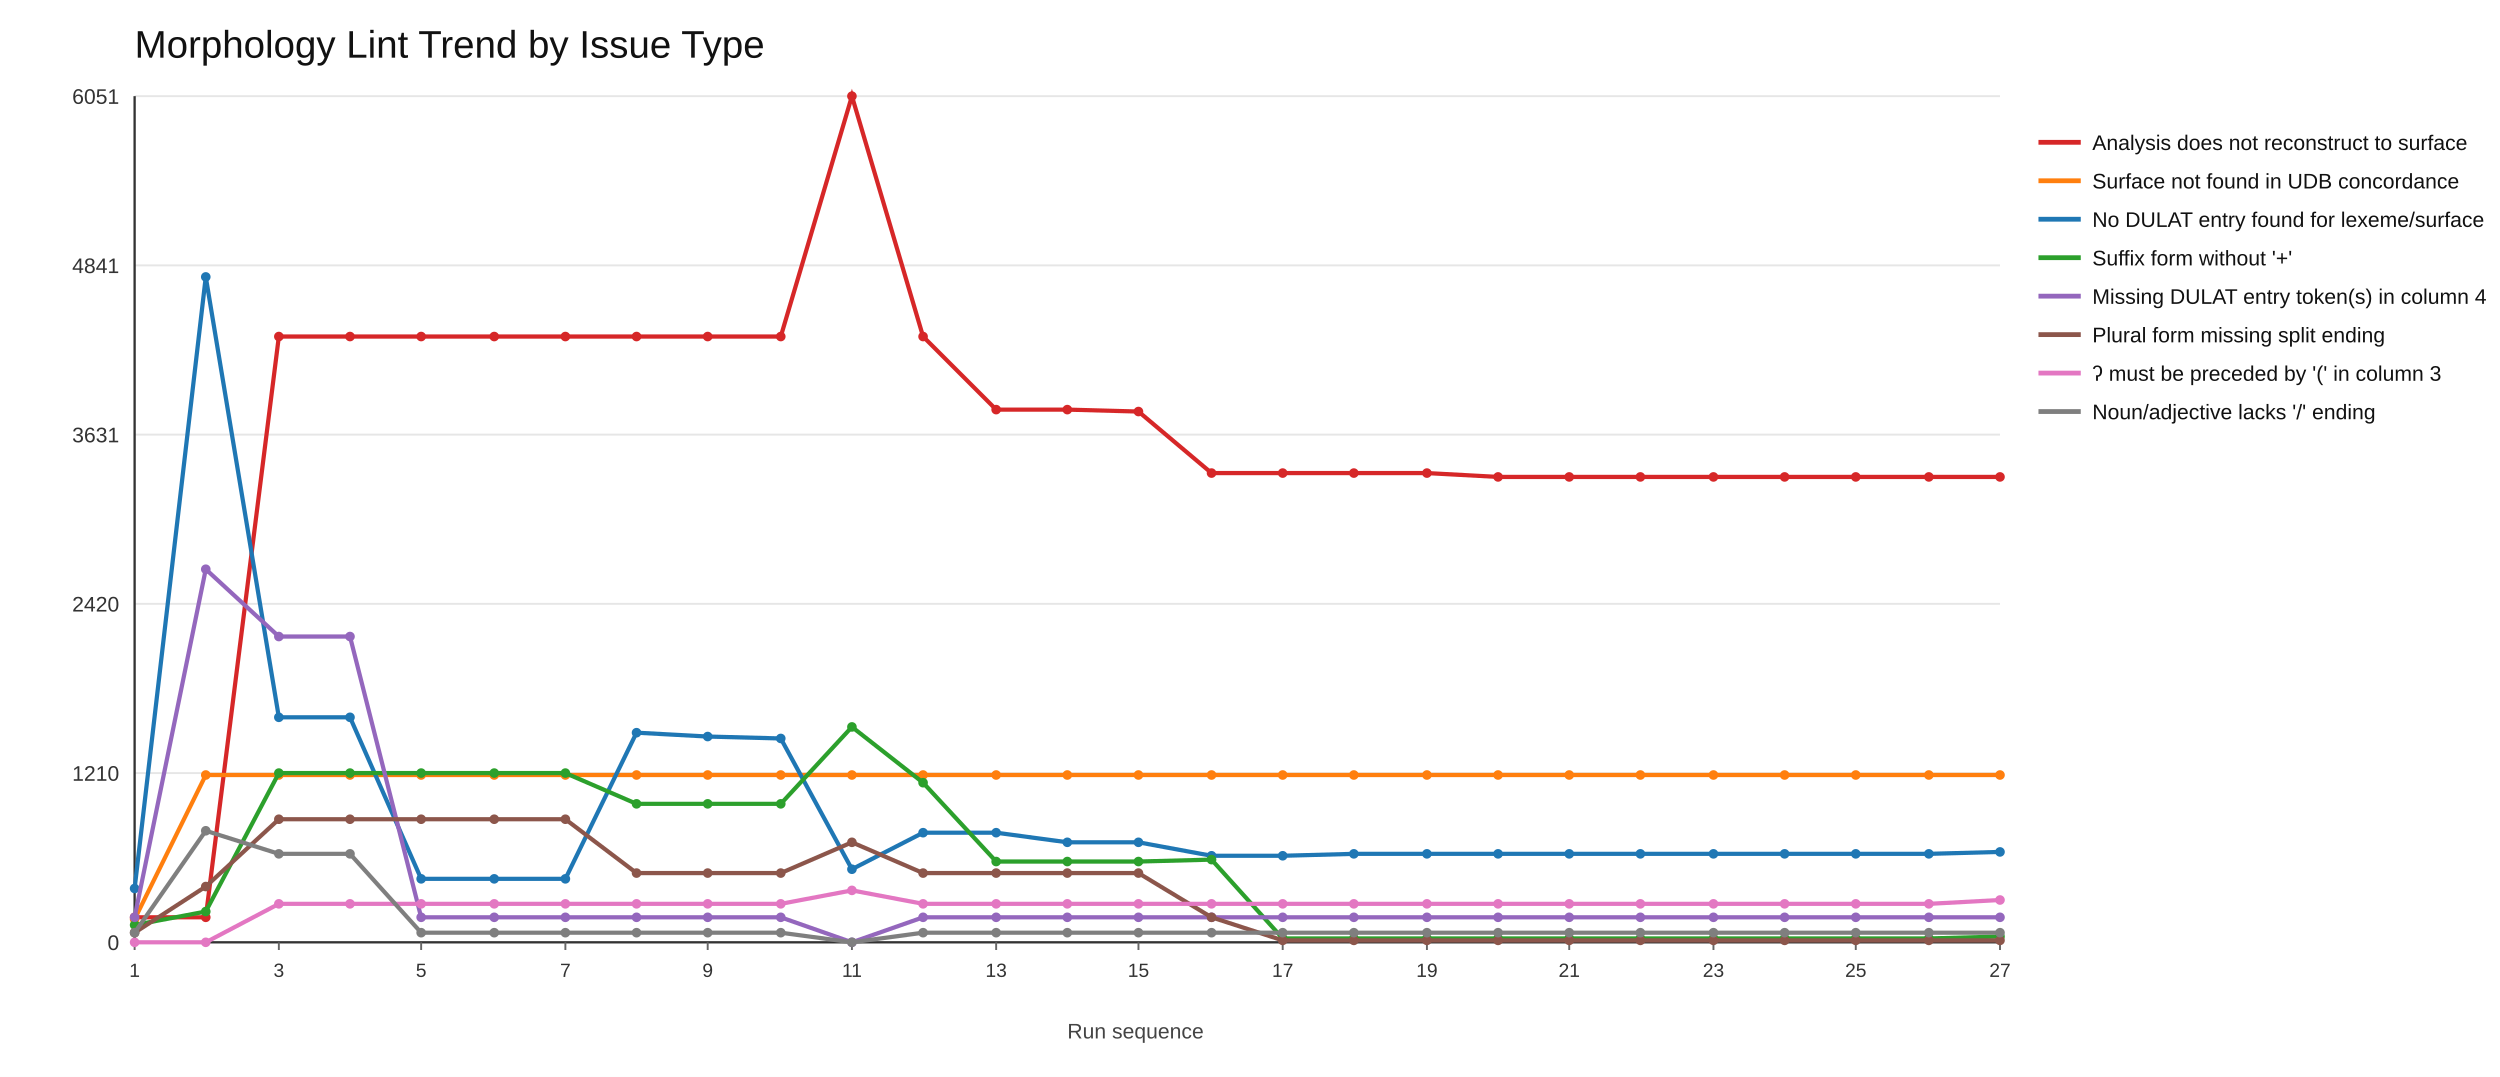
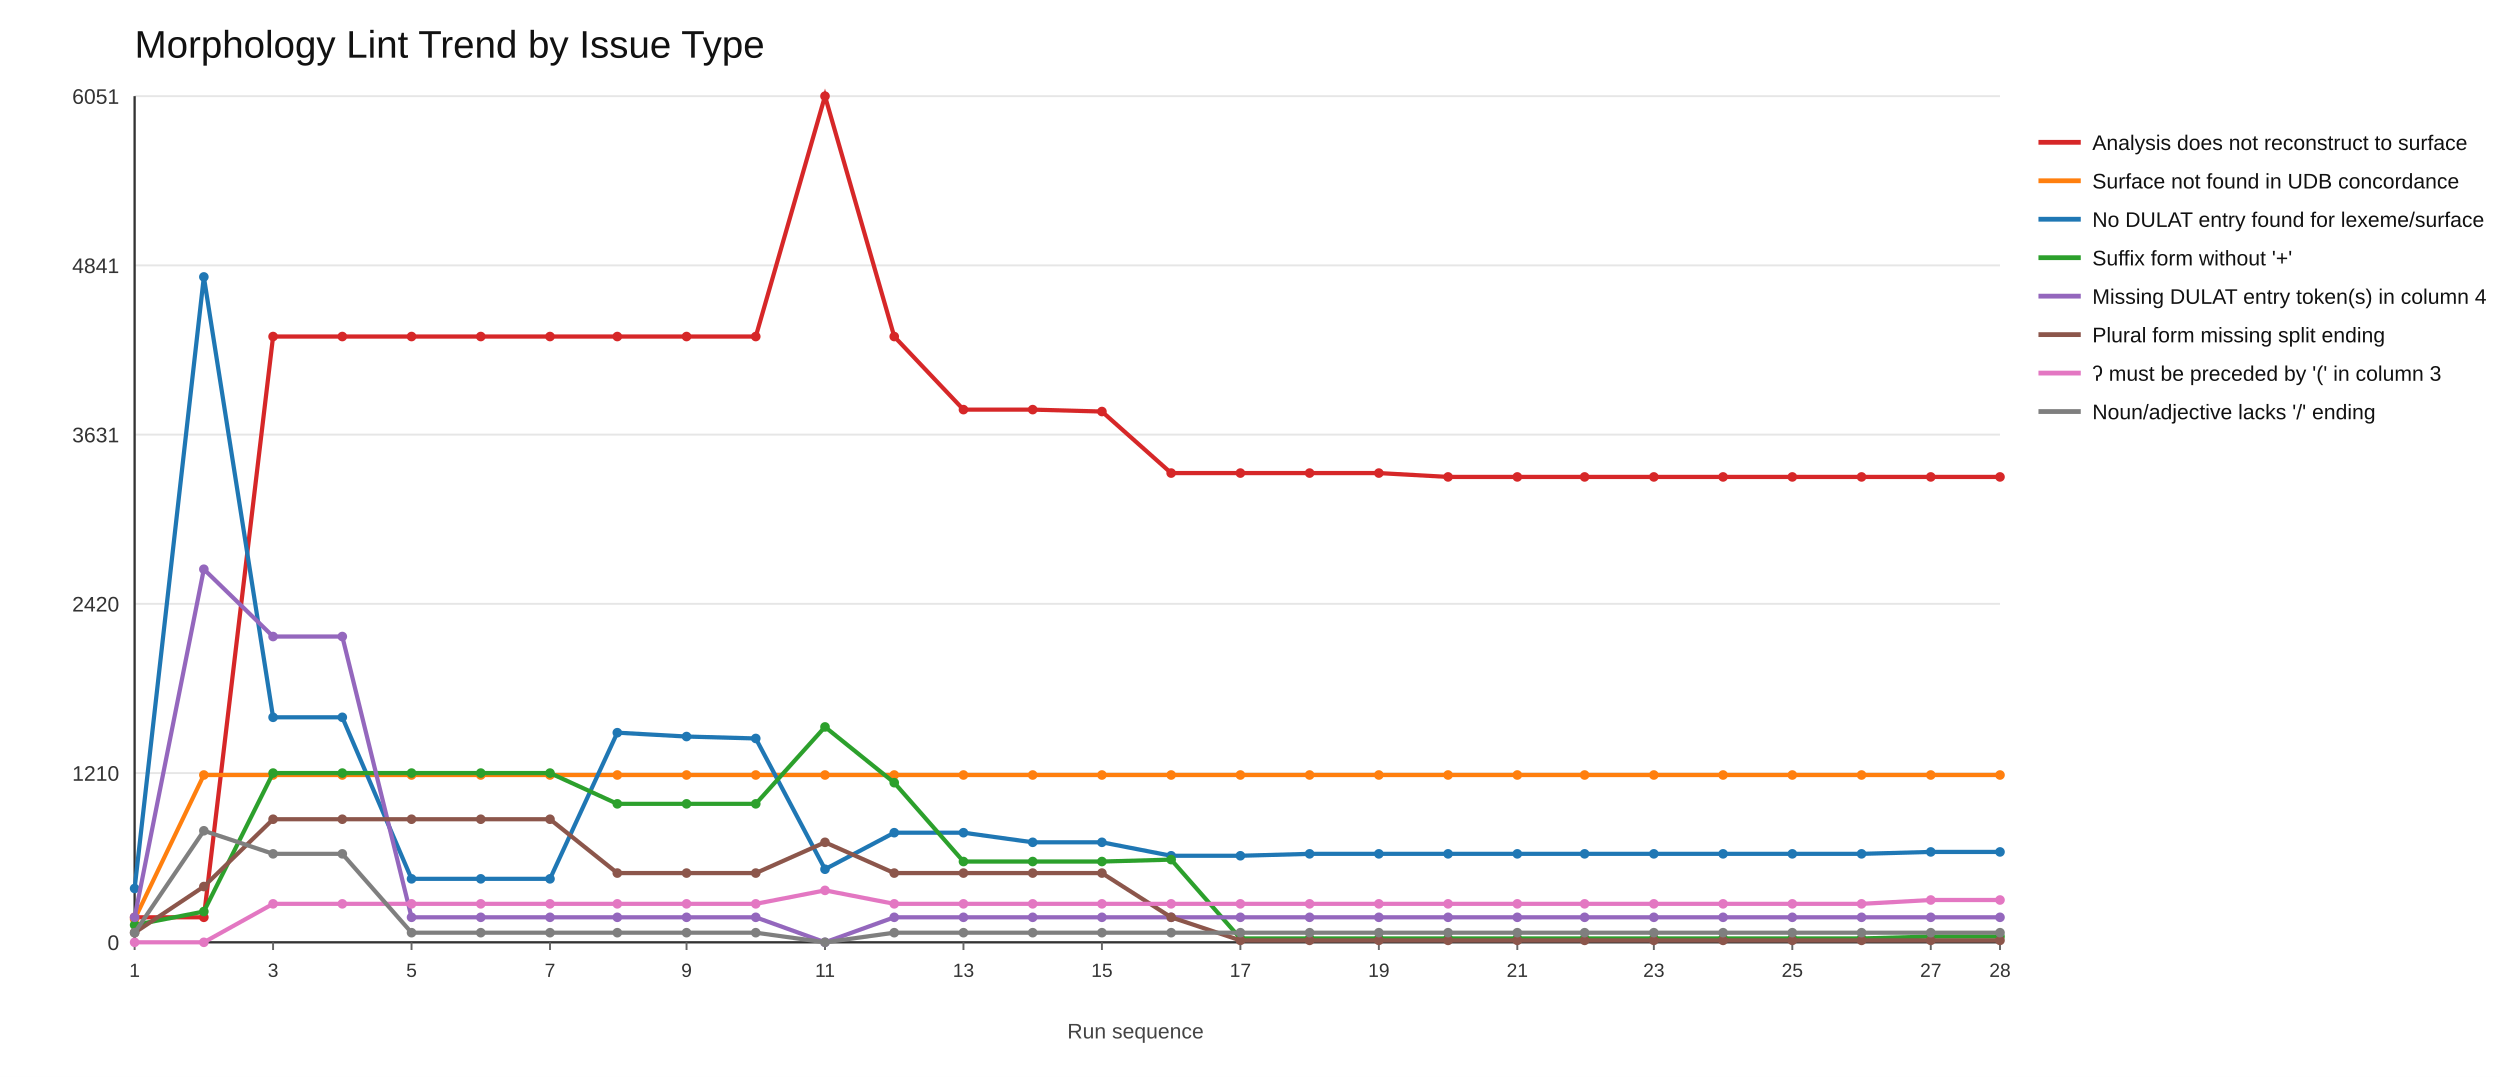
<svg xmlns="http://www.w3.org/2000/svg" width="1300" height="560">
  <rect x="0" y="0" width="1300" height="560" fill="#ffffff" />
  <text x="70" y="30" font-size="20" font-family="Arial" fill="#111">Morphology Lint Trend by Issue Type</text>
  <line x1="70" y1="490" x2="1040" y2="490" stroke="#e6e6e6" stroke-width="1" />
  <text x="62" y="494" font-size="11" font-family="Arial" fill="#333" text-anchor="end">0</text>
  <line x1="70" y1="402" x2="1040" y2="402" stroke="#e6e6e6" stroke-width="1" />
  <text x="62" y="406" font-size="11" font-family="Arial" fill="#333" text-anchor="end">1210</text>
  <line x1="70" y1="314" x2="1040" y2="314" stroke="#e6e6e6" stroke-width="1" />
  <text x="62" y="318" font-size="11" font-family="Arial" fill="#333" text-anchor="end">2420</text>
  <line x1="70" y1="226" x2="1040" y2="226" stroke="#e6e6e6" stroke-width="1" />
  <text x="62" y="230" font-size="11" font-family="Arial" fill="#333" text-anchor="end">3631</text>
  <line x1="70" y1="138" x2="1040" y2="138" stroke="#e6e6e6" stroke-width="1" />
  <text x="62" y="142" font-size="11" font-family="Arial" fill="#333" text-anchor="end">4841</text>
  <line x1="70" y1="50" x2="1040" y2="50" stroke="#e6e6e6" stroke-width="1" />
  <text x="62" y="54" font-size="11" font-family="Arial" fill="#333" text-anchor="end">6051</text>
  <line x1="70" y1="490" x2="1040" y2="490" stroke="#333" stroke-width="1.2" />
  <line x1="70" y1="50" x2="70" y2="490" stroke="#333" stroke-width="1.2" />
  <line x1="70" y1="490" x2="70" y2="494" stroke="#666" stroke-width="1" />
  <text x="70" y="508" font-size="10" font-family="Arial" fill="#333" text-anchor="middle">1</text>
-   <line x1="145" y1="490" x2="145" y2="494" stroke="#666" stroke-width="1" />
-   <text x="145" y="508" font-size="10" font-family="Arial" fill="#333" text-anchor="middle">3</text>
-   <line x1="219" y1="490" x2="219" y2="494" stroke="#666" stroke-width="1" />
-   <text x="219" y="508" font-size="10" font-family="Arial" fill="#333" text-anchor="middle">5</text>
-   <line x1="294" y1="490" x2="294" y2="494" stroke="#666" stroke-width="1" />
-   <text x="294" y="508" font-size="10" font-family="Arial" fill="#333" text-anchor="middle">7</text>
-   <line x1="368" y1="490" x2="368" y2="494" stroke="#666" stroke-width="1" />
-   <text x="368" y="508" font-size="10" font-family="Arial" fill="#333" text-anchor="middle">9</text>
-   <line x1="443" y1="490" x2="443" y2="494" stroke="#666" stroke-width="1" />
-   <text x="443" y="508" font-size="10" font-family="Arial" fill="#333" text-anchor="middle">11</text>
-   <line x1="518" y1="490" x2="518" y2="494" stroke="#666" stroke-width="1" />
-   <text x="518" y="508" font-size="10" font-family="Arial" fill="#333" text-anchor="middle">13</text>
-   <line x1="592" y1="490" x2="592" y2="494" stroke="#666" stroke-width="1" />
-   <text x="592" y="508" font-size="10" font-family="Arial" fill="#333" text-anchor="middle">15</text>
-   <line x1="667" y1="490" x2="667" y2="494" stroke="#666" stroke-width="1" />
-   <text x="667" y="508" font-size="10" font-family="Arial" fill="#333" text-anchor="middle">17</text>
-   <line x1="742" y1="490" x2="742" y2="494" stroke="#666" stroke-width="1" />
-   <text x="742" y="508" font-size="10" font-family="Arial" fill="#333" text-anchor="middle">19</text>
-   <line x1="816" y1="490" x2="816" y2="494" stroke="#666" stroke-width="1" />
-   <text x="816" y="508" font-size="10" font-family="Arial" fill="#333" text-anchor="middle">21</text>
-   <line x1="891" y1="490" x2="891" y2="494" stroke="#666" stroke-width="1" />
-   <text x="891" y="508" font-size="10" font-family="Arial" fill="#333" text-anchor="middle">23</text>
-   <line x1="965" y1="490" x2="965" y2="494" stroke="#666" stroke-width="1" />
-   <text x="965" y="508" font-size="10" font-family="Arial" fill="#333" text-anchor="middle">25</text>
+   <line x1="142" y1="490" x2="142" y2="494" stroke="#666" stroke-width="1" />
+   <text x="142" y="508" font-size="10" font-family="Arial" fill="#333" text-anchor="middle">3</text>
+   <line x1="214" y1="490" x2="214" y2="494" stroke="#666" stroke-width="1" />
+   <text x="214" y="508" font-size="10" font-family="Arial" fill="#333" text-anchor="middle">5</text>
+   <line x1="286" y1="490" x2="286" y2="494" stroke="#666" stroke-width="1" />
+   <text x="286" y="508" font-size="10" font-family="Arial" fill="#333" text-anchor="middle">7</text>
+   <line x1="357" y1="490" x2="357" y2="494" stroke="#666" stroke-width="1" />
+   <text x="357" y="508" font-size="10" font-family="Arial" fill="#333" text-anchor="middle">9</text>
+   <line x1="429" y1="490" x2="429" y2="494" stroke="#666" stroke-width="1" />
+   <text x="429" y="508" font-size="10" font-family="Arial" fill="#333" text-anchor="middle">11</text>
+   <line x1="501" y1="490" x2="501" y2="494" stroke="#666" stroke-width="1" />
+   <text x="501" y="508" font-size="10" font-family="Arial" fill="#333" text-anchor="middle">13</text>
+   <line x1="573" y1="490" x2="573" y2="494" stroke="#666" stroke-width="1" />
+   <text x="573" y="508" font-size="10" font-family="Arial" fill="#333" text-anchor="middle">15</text>
+   <line x1="645" y1="490" x2="645" y2="494" stroke="#666" stroke-width="1" />
+   <text x="645" y="508" font-size="10" font-family="Arial" fill="#333" text-anchor="middle">17</text>
+   <line x1="717" y1="490" x2="717" y2="494" stroke="#666" stroke-width="1" />
+   <text x="717" y="508" font-size="10" font-family="Arial" fill="#333" text-anchor="middle">19</text>
+   <line x1="789" y1="490" x2="789" y2="494" stroke="#666" stroke-width="1" />
+   <text x="789" y="508" font-size="10" font-family="Arial" fill="#333" text-anchor="middle">21</text>
+   <line x1="860" y1="490" x2="860" y2="494" stroke="#666" stroke-width="1" />
+   <text x="860" y="508" font-size="10" font-family="Arial" fill="#333" text-anchor="middle">23</text>
+   <line x1="932" y1="490" x2="932" y2="494" stroke="#666" stroke-width="1" />
+   <text x="932" y="508" font-size="10" font-family="Arial" fill="#333" text-anchor="middle">25</text>
+   <line x1="1004" y1="490" x2="1004" y2="494" stroke="#666" stroke-width="1" />
+   <text x="1004" y="508" font-size="10" font-family="Arial" fill="#333" text-anchor="middle">27</text>
  <line x1="1040" y1="490" x2="1040" y2="494" stroke="#666" stroke-width="1" />
-   <text x="1040" y="508" font-size="10" font-family="Arial" fill="#333" text-anchor="middle">27</text>
-   <polyline fill="none" stroke="#d62728" stroke-width="2.2" points="70,477 107,477 145,175 182,175 219,175 257,175 294,175 331,175 368,175 406,175 443,50 480,175 518,213 555,213 592,214 630,246 667,246 704,246 742,246 779,248 816,248 853,248 891,248 928,248 965,248 1003,248 1040,248" />
+   <text x="1040" y="508" font-size="10" font-family="Arial" fill="#333" text-anchor="middle">28</text>
+   <polyline fill="none" stroke="#d62728" stroke-width="2.2" points="70,477 106,477 142,175 178,175 214,175 250,175 286,175 321,175 357,175 393,175 429,50 465,175 501,213 537,213 573,214 609,246 645,246 681,246 717,246 753,248 789,248 824,248 860,248 896,248 932,248 968,248 1004,248 1040,248" />
  <circle cx="70" cy="477" r="2.5" fill="#d62728" />
-   <circle cx="107" cy="477" r="2.5" fill="#d62728" />
-   <circle cx="145" cy="175" r="2.5" fill="#d62728" />
-   <circle cx="182" cy="175" r="2.5" fill="#d62728" />
-   <circle cx="219" cy="175" r="2.5" fill="#d62728" />
-   <circle cx="257" cy="175" r="2.5" fill="#d62728" />
-   <circle cx="294" cy="175" r="2.5" fill="#d62728" />
-   <circle cx="331" cy="175" r="2.5" fill="#d62728" />
-   <circle cx="368" cy="175" r="2.5" fill="#d62728" />
-   <circle cx="406" cy="175" r="2.5" fill="#d62728" />
-   <circle cx="443" cy="50" r="2.5" fill="#d62728" />
-   <circle cx="480" cy="175" r="2.5" fill="#d62728" />
-   <circle cx="518" cy="213" r="2.5" fill="#d62728" />
-   <circle cx="555" cy="213" r="2.5" fill="#d62728" />
-   <circle cx="592" cy="214" r="2.5" fill="#d62728" />
-   <circle cx="630" cy="246" r="2.5" fill="#d62728" />
-   <circle cx="667" cy="246" r="2.5" fill="#d62728" />
-   <circle cx="704" cy="246" r="2.5" fill="#d62728" />
-   <circle cx="742" cy="246" r="2.5" fill="#d62728" />
-   <circle cx="779" cy="248" r="2.5" fill="#d62728" />
-   <circle cx="816" cy="248" r="2.5" fill="#d62728" />
-   <circle cx="853" cy="248" r="2.5" fill="#d62728" />
-   <circle cx="891" cy="248" r="2.5" fill="#d62728" />
-   <circle cx="928" cy="248" r="2.5" fill="#d62728" />
-   <circle cx="965" cy="248" r="2.5" fill="#d62728" />
-   <circle cx="1003" cy="248" r="2.5" fill="#d62728" />
+   <circle cx="106" cy="477" r="2.5" fill="#d62728" />
+   <circle cx="142" cy="175" r="2.5" fill="#d62728" />
+   <circle cx="178" cy="175" r="2.5" fill="#d62728" />
+   <circle cx="214" cy="175" r="2.5" fill="#d62728" />
+   <circle cx="250" cy="175" r="2.5" fill="#d62728" />
+   <circle cx="286" cy="175" r="2.5" fill="#d62728" />
+   <circle cx="321" cy="175" r="2.5" fill="#d62728" />
+   <circle cx="357" cy="175" r="2.5" fill="#d62728" />
+   <circle cx="393" cy="175" r="2.5" fill="#d62728" />
+   <circle cx="429" cy="50" r="2.5" fill="#d62728" />
+   <circle cx="465" cy="175" r="2.5" fill="#d62728" />
+   <circle cx="501" cy="213" r="2.5" fill="#d62728" />
+   <circle cx="537" cy="213" r="2.5" fill="#d62728" />
+   <circle cx="573" cy="214" r="2.5" fill="#d62728" />
+   <circle cx="609" cy="246" r="2.5" fill="#d62728" />
+   <circle cx="645" cy="246" r="2.5" fill="#d62728" />
+   <circle cx="681" cy="246" r="2.5" fill="#d62728" />
+   <circle cx="717" cy="246" r="2.5" fill="#d62728" />
+   <circle cx="753" cy="248" r="2.5" fill="#d62728" />
+   <circle cx="789" cy="248" r="2.5" fill="#d62728" />
+   <circle cx="824" cy="248" r="2.5" fill="#d62728" />
+   <circle cx="860" cy="248" r="2.5" fill="#d62728" />
+   <circle cx="896" cy="248" r="2.5" fill="#d62728" />
+   <circle cx="932" cy="248" r="2.5" fill="#d62728" />
+   <circle cx="968" cy="248" r="2.5" fill="#d62728" />
+   <circle cx="1004" cy="248" r="2.5" fill="#d62728" />
  <circle cx="1040" cy="248" r="2.5" fill="#d62728" />
  <line x1="1060" y1="74" x2="1082" y2="74" stroke="#d62728" stroke-width="2.5" />
  <text x="1088" y="78" font-size="11" font-family="Arial" fill="#111">Analysis does not reconstruct to surface</text>
-   <polyline fill="none" stroke="#ff7f0e" stroke-width="2.2" points="70,478 107,403 145,403 182,403 219,403 257,403 294,403 331,403 368,403 406,403 443,403 480,403 518,403 555,403 592,403 630,403 667,403 704,403 742,403 779,403 816,403 853,403 891,403 928,403 965,403 1003,403 1040,403" />
+   <polyline fill="none" stroke="#ff7f0e" stroke-width="2.2" points="70,478 106,403 142,403 178,403 214,403 250,403 286,403 321,403 357,403 393,403 429,403 465,403 501,403 537,403 573,403 609,403 645,403 681,403 717,403 753,403 789,403 824,403 860,403 896,403 932,403 968,403 1004,403 1040,403" />
  <circle cx="70" cy="478" r="2.5" fill="#ff7f0e" />
-   <circle cx="107" cy="403" r="2.5" fill="#ff7f0e" />
-   <circle cx="145" cy="403" r="2.5" fill="#ff7f0e" />
-   <circle cx="182" cy="403" r="2.5" fill="#ff7f0e" />
-   <circle cx="219" cy="403" r="2.5" fill="#ff7f0e" />
-   <circle cx="257" cy="403" r="2.5" fill="#ff7f0e" />
-   <circle cx="294" cy="403" r="2.5" fill="#ff7f0e" />
-   <circle cx="331" cy="403" r="2.5" fill="#ff7f0e" />
-   <circle cx="368" cy="403" r="2.5" fill="#ff7f0e" />
-   <circle cx="406" cy="403" r="2.5" fill="#ff7f0e" />
-   <circle cx="443" cy="403" r="2.5" fill="#ff7f0e" />
-   <circle cx="480" cy="403" r="2.5" fill="#ff7f0e" />
-   <circle cx="518" cy="403" r="2.5" fill="#ff7f0e" />
-   <circle cx="555" cy="403" r="2.5" fill="#ff7f0e" />
-   <circle cx="592" cy="403" r="2.5" fill="#ff7f0e" />
-   <circle cx="630" cy="403" r="2.5" fill="#ff7f0e" />
-   <circle cx="667" cy="403" r="2.5" fill="#ff7f0e" />
-   <circle cx="704" cy="403" r="2.5" fill="#ff7f0e" />
-   <circle cx="742" cy="403" r="2.5" fill="#ff7f0e" />
-   <circle cx="779" cy="403" r="2.5" fill="#ff7f0e" />
-   <circle cx="816" cy="403" r="2.5" fill="#ff7f0e" />
-   <circle cx="853" cy="403" r="2.5" fill="#ff7f0e" />
-   <circle cx="891" cy="403" r="2.5" fill="#ff7f0e" />
-   <circle cx="928" cy="403" r="2.5" fill="#ff7f0e" />
-   <circle cx="965" cy="403" r="2.5" fill="#ff7f0e" />
-   <circle cx="1003" cy="403" r="2.5" fill="#ff7f0e" />
+   <circle cx="106" cy="403" r="2.5" fill="#ff7f0e" />
+   <circle cx="142" cy="403" r="2.5" fill="#ff7f0e" />
+   <circle cx="178" cy="403" r="2.5" fill="#ff7f0e" />
+   <circle cx="214" cy="403" r="2.5" fill="#ff7f0e" />
+   <circle cx="250" cy="403" r="2.5" fill="#ff7f0e" />
+   <circle cx="286" cy="403" r="2.5" fill="#ff7f0e" />
+   <circle cx="321" cy="403" r="2.5" fill="#ff7f0e" />
+   <circle cx="357" cy="403" r="2.5" fill="#ff7f0e" />
+   <circle cx="393" cy="403" r="2.5" fill="#ff7f0e" />
+   <circle cx="429" cy="403" r="2.5" fill="#ff7f0e" />
+   <circle cx="465" cy="403" r="2.5" fill="#ff7f0e" />
+   <circle cx="501" cy="403" r="2.5" fill="#ff7f0e" />
+   <circle cx="537" cy="403" r="2.5" fill="#ff7f0e" />
+   <circle cx="573" cy="403" r="2.5" fill="#ff7f0e" />
+   <circle cx="609" cy="403" r="2.5" fill="#ff7f0e" />
+   <circle cx="645" cy="403" r="2.5" fill="#ff7f0e" />
+   <circle cx="681" cy="403" r="2.5" fill="#ff7f0e" />
+   <circle cx="717" cy="403" r="2.5" fill="#ff7f0e" />
+   <circle cx="753" cy="403" r="2.5" fill="#ff7f0e" />
+   <circle cx="789" cy="403" r="2.5" fill="#ff7f0e" />
+   <circle cx="824" cy="403" r="2.5" fill="#ff7f0e" />
+   <circle cx="860" cy="403" r="2.5" fill="#ff7f0e" />
+   <circle cx="896" cy="403" r="2.5" fill="#ff7f0e" />
+   <circle cx="932" cy="403" r="2.5" fill="#ff7f0e" />
+   <circle cx="968" cy="403" r="2.5" fill="#ff7f0e" />
+   <circle cx="1004" cy="403" r="2.5" fill="#ff7f0e" />
  <circle cx="1040" cy="403" r="2.5" fill="#ff7f0e" />
  <line x1="1060" y1="94" x2="1082" y2="94" stroke="#ff7f0e" stroke-width="2.5" />
  <text x="1088" y="98" font-size="11" font-family="Arial" fill="#111">Surface not found in UDB concordance</text>
-   <polyline fill="none" stroke="#1f77b4" stroke-width="2.2" points="70,462 107,144 145,373 182,373 219,457 257,457 294,457 331,381 368,383 406,384 443,452 480,433 518,433 555,438 592,438 630,445 667,445 704,444 742,444 779,444 816,444 853,444 891,444 928,444 965,444 1003,444 1040,443" />
+   <polyline fill="none" stroke="#1f77b4" stroke-width="2.2" points="70,462 106,144 142,373 178,373 214,457 250,457 286,457 321,381 357,383 393,384 429,452 465,433 501,433 537,438 573,438 609,445 645,445 681,444 717,444 753,444 789,444 824,444 860,444 896,444 932,444 968,444 1004,443 1040,443" />
  <circle cx="70" cy="462" r="2.5" fill="#1f77b4" />
-   <circle cx="107" cy="144" r="2.5" fill="#1f77b4" />
-   <circle cx="145" cy="373" r="2.5" fill="#1f77b4" />
-   <circle cx="182" cy="373" r="2.5" fill="#1f77b4" />
-   <circle cx="219" cy="457" r="2.5" fill="#1f77b4" />
-   <circle cx="257" cy="457" r="2.5" fill="#1f77b4" />
-   <circle cx="294" cy="457" r="2.5" fill="#1f77b4" />
-   <circle cx="331" cy="381" r="2.5" fill="#1f77b4" />
-   <circle cx="368" cy="383" r="2.5" fill="#1f77b4" />
-   <circle cx="406" cy="384" r="2.5" fill="#1f77b4" />
-   <circle cx="443" cy="452" r="2.5" fill="#1f77b4" />
-   <circle cx="480" cy="433" r="2.5" fill="#1f77b4" />
-   <circle cx="518" cy="433" r="2.5" fill="#1f77b4" />
-   <circle cx="555" cy="438" r="2.5" fill="#1f77b4" />
-   <circle cx="592" cy="438" r="2.5" fill="#1f77b4" />
-   <circle cx="630" cy="445" r="2.5" fill="#1f77b4" />
-   <circle cx="667" cy="445" r="2.5" fill="#1f77b4" />
-   <circle cx="704" cy="444" r="2.5" fill="#1f77b4" />
-   <circle cx="742" cy="444" r="2.5" fill="#1f77b4" />
-   <circle cx="779" cy="444" r="2.5" fill="#1f77b4" />
-   <circle cx="816" cy="444" r="2.5" fill="#1f77b4" />
-   <circle cx="853" cy="444" r="2.5" fill="#1f77b4" />
-   <circle cx="891" cy="444" r="2.5" fill="#1f77b4" />
-   <circle cx="928" cy="444" r="2.5" fill="#1f77b4" />
-   <circle cx="965" cy="444" r="2.5" fill="#1f77b4" />
-   <circle cx="1003" cy="444" r="2.5" fill="#1f77b4" />
+   <circle cx="106" cy="144" r="2.5" fill="#1f77b4" />
+   <circle cx="142" cy="373" r="2.5" fill="#1f77b4" />
+   <circle cx="178" cy="373" r="2.5" fill="#1f77b4" />
+   <circle cx="214" cy="457" r="2.5" fill="#1f77b4" />
+   <circle cx="250" cy="457" r="2.5" fill="#1f77b4" />
+   <circle cx="286" cy="457" r="2.5" fill="#1f77b4" />
+   <circle cx="321" cy="381" r="2.5" fill="#1f77b4" />
+   <circle cx="357" cy="383" r="2.5" fill="#1f77b4" />
+   <circle cx="393" cy="384" r="2.5" fill="#1f77b4" />
+   <circle cx="429" cy="452" r="2.5" fill="#1f77b4" />
+   <circle cx="465" cy="433" r="2.5" fill="#1f77b4" />
+   <circle cx="501" cy="433" r="2.5" fill="#1f77b4" />
+   <circle cx="537" cy="438" r="2.5" fill="#1f77b4" />
+   <circle cx="573" cy="438" r="2.5" fill="#1f77b4" />
+   <circle cx="609" cy="445" r="2.5" fill="#1f77b4" />
+   <circle cx="645" cy="445" r="2.5" fill="#1f77b4" />
+   <circle cx="681" cy="444" r="2.5" fill="#1f77b4" />
+   <circle cx="717" cy="444" r="2.5" fill="#1f77b4" />
+   <circle cx="753" cy="444" r="2.5" fill="#1f77b4" />
+   <circle cx="789" cy="444" r="2.5" fill="#1f77b4" />
+   <circle cx="824" cy="444" r="2.5" fill="#1f77b4" />
+   <circle cx="860" cy="444" r="2.5" fill="#1f77b4" />
+   <circle cx="896" cy="444" r="2.5" fill="#1f77b4" />
+   <circle cx="932" cy="444" r="2.5" fill="#1f77b4" />
+   <circle cx="968" cy="444" r="2.5" fill="#1f77b4" />
+   <circle cx="1004" cy="443" r="2.5" fill="#1f77b4" />
  <circle cx="1040" cy="443" r="2.5" fill="#1f77b4" />
  <line x1="1060" y1="114" x2="1082" y2="114" stroke="#1f77b4" stroke-width="2.5" />
  <text x="1088" y="118" font-size="11" font-family="Arial" fill="#111">No DULAT entry found for lexeme/surface</text>
-   <polyline fill="none" stroke="#2ca02c" stroke-width="2.2" points="70,481 107,474 145,402 182,402 219,402 257,402 294,402 331,418 368,418 406,418 443,378 480,407 518,448 555,448 592,448 630,447 667,488 704,488 742,488 779,488 816,488 853,488 891,488 928,488 965,488 1003,488 1040,487" />
+   <polyline fill="none" stroke="#2ca02c" stroke-width="2.2" points="70,481 106,474 142,402 178,402 214,402 250,402 286,402 321,418 357,418 393,418 429,378 465,407 501,448 537,448 573,448 609,447 645,488 681,488 717,488 753,488 789,488 824,488 860,488 896,488 932,488 968,488 1004,487 1040,487" />
  <circle cx="70" cy="481" r="2.5" fill="#2ca02c" />
-   <circle cx="107" cy="474" r="2.5" fill="#2ca02c" />
-   <circle cx="145" cy="402" r="2.5" fill="#2ca02c" />
-   <circle cx="182" cy="402" r="2.5" fill="#2ca02c" />
-   <circle cx="219" cy="402" r="2.5" fill="#2ca02c" />
-   <circle cx="257" cy="402" r="2.5" fill="#2ca02c" />
-   <circle cx="294" cy="402" r="2.5" fill="#2ca02c" />
-   <circle cx="331" cy="418" r="2.5" fill="#2ca02c" />
-   <circle cx="368" cy="418" r="2.5" fill="#2ca02c" />
-   <circle cx="406" cy="418" r="2.5" fill="#2ca02c" />
-   <circle cx="443" cy="378" r="2.5" fill="#2ca02c" />
-   <circle cx="480" cy="407" r="2.5" fill="#2ca02c" />
-   <circle cx="518" cy="448" r="2.5" fill="#2ca02c" />
-   <circle cx="555" cy="448" r="2.5" fill="#2ca02c" />
-   <circle cx="592" cy="448" r="2.5" fill="#2ca02c" />
-   <circle cx="630" cy="447" r="2.5" fill="#2ca02c" />
-   <circle cx="667" cy="488" r="2.5" fill="#2ca02c" />
-   <circle cx="704" cy="488" r="2.5" fill="#2ca02c" />
-   <circle cx="742" cy="488" r="2.5" fill="#2ca02c" />
-   <circle cx="779" cy="488" r="2.5" fill="#2ca02c" />
-   <circle cx="816" cy="488" r="2.5" fill="#2ca02c" />
-   <circle cx="853" cy="488" r="2.5" fill="#2ca02c" />
-   <circle cx="891" cy="488" r="2.5" fill="#2ca02c" />
-   <circle cx="928" cy="488" r="2.5" fill="#2ca02c" />
-   <circle cx="965" cy="488" r="2.5" fill="#2ca02c" />
-   <circle cx="1003" cy="488" r="2.5" fill="#2ca02c" />
+   <circle cx="106" cy="474" r="2.5" fill="#2ca02c" />
+   <circle cx="142" cy="402" r="2.5" fill="#2ca02c" />
+   <circle cx="178" cy="402" r="2.5" fill="#2ca02c" />
+   <circle cx="214" cy="402" r="2.5" fill="#2ca02c" />
+   <circle cx="250" cy="402" r="2.5" fill="#2ca02c" />
+   <circle cx="286" cy="402" r="2.5" fill="#2ca02c" />
+   <circle cx="321" cy="418" r="2.5" fill="#2ca02c" />
+   <circle cx="357" cy="418" r="2.5" fill="#2ca02c" />
+   <circle cx="393" cy="418" r="2.5" fill="#2ca02c" />
+   <circle cx="429" cy="378" r="2.5" fill="#2ca02c" />
+   <circle cx="465" cy="407" r="2.5" fill="#2ca02c" />
+   <circle cx="501" cy="448" r="2.5" fill="#2ca02c" />
+   <circle cx="537" cy="448" r="2.5" fill="#2ca02c" />
+   <circle cx="573" cy="448" r="2.5" fill="#2ca02c" />
+   <circle cx="609" cy="447" r="2.5" fill="#2ca02c" />
+   <circle cx="645" cy="488" r="2.5" fill="#2ca02c" />
+   <circle cx="681" cy="488" r="2.5" fill="#2ca02c" />
+   <circle cx="717" cy="488" r="2.5" fill="#2ca02c" />
+   <circle cx="753" cy="488" r="2.5" fill="#2ca02c" />
+   <circle cx="789" cy="488" r="2.5" fill="#2ca02c" />
+   <circle cx="824" cy="488" r="2.5" fill="#2ca02c" />
+   <circle cx="860" cy="488" r="2.5" fill="#2ca02c" />
+   <circle cx="896" cy="488" r="2.5" fill="#2ca02c" />
+   <circle cx="932" cy="488" r="2.5" fill="#2ca02c" />
+   <circle cx="968" cy="488" r="2.5" fill="#2ca02c" />
+   <circle cx="1004" cy="487" r="2.5" fill="#2ca02c" />
  <circle cx="1040" cy="487" r="2.5" fill="#2ca02c" />
  <line x1="1060" y1="134" x2="1082" y2="134" stroke="#2ca02c" stroke-width="2.5" />
  <text x="1088" y="138" font-size="11" font-family="Arial" fill="#111">Suffix form without '+'</text>
-   <polyline fill="none" stroke="#9467bd" stroke-width="2.2" points="70,477 107,296 145,331 182,331 219,477 257,477 294,477 331,477 368,477 406,477 443,490 480,477 518,477 555,477 592,477 630,477 667,477 704,477 742,477 779,477 816,477 853,477 891,477 928,477 965,477 1003,477 1040,477" />
+   <polyline fill="none" stroke="#9467bd" stroke-width="2.2" points="70,477 106,296 142,331 178,331 214,477 250,477 286,477 321,477 357,477 393,477 429,490 465,477 501,477 537,477 573,477 609,477 645,477 681,477 717,477 753,477 789,477 824,477 860,477 896,477 932,477 968,477 1004,477 1040,477" />
  <circle cx="70" cy="477" r="2.5" fill="#9467bd" />
-   <circle cx="107" cy="296" r="2.5" fill="#9467bd" />
-   <circle cx="145" cy="331" r="2.5" fill="#9467bd" />
-   <circle cx="182" cy="331" r="2.5" fill="#9467bd" />
-   <circle cx="219" cy="477" r="2.5" fill="#9467bd" />
-   <circle cx="257" cy="477" r="2.5" fill="#9467bd" />
-   <circle cx="294" cy="477" r="2.5" fill="#9467bd" />
-   <circle cx="331" cy="477" r="2.5" fill="#9467bd" />
-   <circle cx="368" cy="477" r="2.5" fill="#9467bd" />
-   <circle cx="406" cy="477" r="2.5" fill="#9467bd" />
-   <circle cx="443" cy="490" r="2.5" fill="#9467bd" />
-   <circle cx="480" cy="477" r="2.5" fill="#9467bd" />
-   <circle cx="518" cy="477" r="2.5" fill="#9467bd" />
-   <circle cx="555" cy="477" r="2.5" fill="#9467bd" />
-   <circle cx="592" cy="477" r="2.5" fill="#9467bd" />
-   <circle cx="630" cy="477" r="2.5" fill="#9467bd" />
-   <circle cx="667" cy="477" r="2.5" fill="#9467bd" />
-   <circle cx="704" cy="477" r="2.5" fill="#9467bd" />
-   <circle cx="742" cy="477" r="2.5" fill="#9467bd" />
-   <circle cx="779" cy="477" r="2.5" fill="#9467bd" />
-   <circle cx="816" cy="477" r="2.5" fill="#9467bd" />
-   <circle cx="853" cy="477" r="2.5" fill="#9467bd" />
-   <circle cx="891" cy="477" r="2.5" fill="#9467bd" />
-   <circle cx="928" cy="477" r="2.5" fill="#9467bd" />
-   <circle cx="965" cy="477" r="2.5" fill="#9467bd" />
-   <circle cx="1003" cy="477" r="2.5" fill="#9467bd" />
+   <circle cx="106" cy="296" r="2.5" fill="#9467bd" />
+   <circle cx="142" cy="331" r="2.5" fill="#9467bd" />
+   <circle cx="178" cy="331" r="2.5" fill="#9467bd" />
+   <circle cx="214" cy="477" r="2.5" fill="#9467bd" />
+   <circle cx="250" cy="477" r="2.5" fill="#9467bd" />
+   <circle cx="286" cy="477" r="2.5" fill="#9467bd" />
+   <circle cx="321" cy="477" r="2.5" fill="#9467bd" />
+   <circle cx="357" cy="477" r="2.5" fill="#9467bd" />
+   <circle cx="393" cy="477" r="2.5" fill="#9467bd" />
+   <circle cx="429" cy="490" r="2.5" fill="#9467bd" />
+   <circle cx="465" cy="477" r="2.5" fill="#9467bd" />
+   <circle cx="501" cy="477" r="2.5" fill="#9467bd" />
+   <circle cx="537" cy="477" r="2.5" fill="#9467bd" />
+   <circle cx="573" cy="477" r="2.5" fill="#9467bd" />
+   <circle cx="609" cy="477" r="2.5" fill="#9467bd" />
+   <circle cx="645" cy="477" r="2.5" fill="#9467bd" />
+   <circle cx="681" cy="477" r="2.5" fill="#9467bd" />
+   <circle cx="717" cy="477" r="2.5" fill="#9467bd" />
+   <circle cx="753" cy="477" r="2.5" fill="#9467bd" />
+   <circle cx="789" cy="477" r="2.5" fill="#9467bd" />
+   <circle cx="824" cy="477" r="2.5" fill="#9467bd" />
+   <circle cx="860" cy="477" r="2.5" fill="#9467bd" />
+   <circle cx="896" cy="477" r="2.5" fill="#9467bd" />
+   <circle cx="932" cy="477" r="2.5" fill="#9467bd" />
+   <circle cx="968" cy="477" r="2.5" fill="#9467bd" />
+   <circle cx="1004" cy="477" r="2.5" fill="#9467bd" />
  <circle cx="1040" cy="477" r="2.5" fill="#9467bd" />
  <line x1="1060" y1="154" x2="1082" y2="154" stroke="#9467bd" stroke-width="2.5" />
  <text x="1088" y="158" font-size="11" font-family="Arial" fill="#111">Missing DULAT entry token(s) in column 4</text>
-   <polyline fill="none" stroke="#8c564b" stroke-width="2.2" points="70,485 107,461 145,426 182,426 219,426 257,426 294,426 331,454 368,454 406,454 443,438 480,454 518,454 555,454 592,454 630,477 667,489 704,489 742,489 779,489 816,489 853,489 891,489 928,489 965,489 1003,489 1040,489" />
+   <polyline fill="none" stroke="#8c564b" stroke-width="2.2" points="70,485 106,461 142,426 178,426 214,426 250,426 286,426 321,454 357,454 393,454 429,438 465,454 501,454 537,454 573,454 609,477 645,489 681,489 717,489 753,489 789,489 824,489 860,489 896,489 932,489 968,489 1004,489 1040,489" />
  <circle cx="70" cy="485" r="2.5" fill="#8c564b" />
-   <circle cx="107" cy="461" r="2.5" fill="#8c564b" />
-   <circle cx="145" cy="426" r="2.5" fill="#8c564b" />
-   <circle cx="182" cy="426" r="2.5" fill="#8c564b" />
-   <circle cx="219" cy="426" r="2.5" fill="#8c564b" />
-   <circle cx="257" cy="426" r="2.5" fill="#8c564b" />
-   <circle cx="294" cy="426" r="2.5" fill="#8c564b" />
-   <circle cx="331" cy="454" r="2.5" fill="#8c564b" />
-   <circle cx="368" cy="454" r="2.5" fill="#8c564b" />
-   <circle cx="406" cy="454" r="2.5" fill="#8c564b" />
-   <circle cx="443" cy="438" r="2.5" fill="#8c564b" />
-   <circle cx="480" cy="454" r="2.5" fill="#8c564b" />
-   <circle cx="518" cy="454" r="2.5" fill="#8c564b" />
-   <circle cx="555" cy="454" r="2.5" fill="#8c564b" />
-   <circle cx="592" cy="454" r="2.5" fill="#8c564b" />
-   <circle cx="630" cy="477" r="2.5" fill="#8c564b" />
-   <circle cx="667" cy="489" r="2.5" fill="#8c564b" />
-   <circle cx="704" cy="489" r="2.5" fill="#8c564b" />
-   <circle cx="742" cy="489" r="2.5" fill="#8c564b" />
-   <circle cx="779" cy="489" r="2.5" fill="#8c564b" />
-   <circle cx="816" cy="489" r="2.5" fill="#8c564b" />
-   <circle cx="853" cy="489" r="2.5" fill="#8c564b" />
-   <circle cx="891" cy="489" r="2.5" fill="#8c564b" />
-   <circle cx="928" cy="489" r="2.5" fill="#8c564b" />
-   <circle cx="965" cy="489" r="2.5" fill="#8c564b" />
-   <circle cx="1003" cy="489" r="2.5" fill="#8c564b" />
+   <circle cx="106" cy="461" r="2.5" fill="#8c564b" />
+   <circle cx="142" cy="426" r="2.5" fill="#8c564b" />
+   <circle cx="178" cy="426" r="2.5" fill="#8c564b" />
+   <circle cx="214" cy="426" r="2.5" fill="#8c564b" />
+   <circle cx="250" cy="426" r="2.5" fill="#8c564b" />
+   <circle cx="286" cy="426" r="2.5" fill="#8c564b" />
+   <circle cx="321" cy="454" r="2.5" fill="#8c564b" />
+   <circle cx="357" cy="454" r="2.5" fill="#8c564b" />
+   <circle cx="393" cy="454" r="2.5" fill="#8c564b" />
+   <circle cx="429" cy="438" r="2.5" fill="#8c564b" />
+   <circle cx="465" cy="454" r="2.5" fill="#8c564b" />
+   <circle cx="501" cy="454" r="2.5" fill="#8c564b" />
+   <circle cx="537" cy="454" r="2.5" fill="#8c564b" />
+   <circle cx="573" cy="454" r="2.5" fill="#8c564b" />
+   <circle cx="609" cy="477" r="2.5" fill="#8c564b" />
+   <circle cx="645" cy="489" r="2.5" fill="#8c564b" />
+   <circle cx="681" cy="489" r="2.5" fill="#8c564b" />
+   <circle cx="717" cy="489" r="2.5" fill="#8c564b" />
+   <circle cx="753" cy="489" r="2.5" fill="#8c564b" />
+   <circle cx="789" cy="489" r="2.5" fill="#8c564b" />
+   <circle cx="824" cy="489" r="2.5" fill="#8c564b" />
+   <circle cx="860" cy="489" r="2.5" fill="#8c564b" />
+   <circle cx="896" cy="489" r="2.5" fill="#8c564b" />
+   <circle cx="932" cy="489" r="2.5" fill="#8c564b" />
+   <circle cx="968" cy="489" r="2.5" fill="#8c564b" />
+   <circle cx="1004" cy="489" r="2.5" fill="#8c564b" />
  <circle cx="1040" cy="489" r="2.5" fill="#8c564b" />
  <line x1="1060" y1="174" x2="1082" y2="174" stroke="#8c564b" stroke-width="2.5" />
  <text x="1088" y="178" font-size="11" font-family="Arial" fill="#111">Plural form missing split ending</text>
-   <polyline fill="none" stroke="#e377c2" stroke-width="2.2" points="70,490 107,490 145,470 182,470 219,470 257,470 294,470 331,470 368,470 406,470 443,463 480,470 518,470 555,470 592,470 630,470 667,470 704,470 742,470 779,470 816,470 853,470 891,470 928,470 965,470 1003,470 1040,468" />
+   <polyline fill="none" stroke="#e377c2" stroke-width="2.2" points="70,490 106,490 142,470 178,470 214,470 250,470 286,470 321,470 357,470 393,470 429,463 465,470 501,470 537,470 573,470 609,470 645,470 681,470 717,470 753,470 789,470 824,470 860,470 896,470 932,470 968,470 1004,468 1040,468" />
  <circle cx="70" cy="490" r="2.5" fill="#e377c2" />
-   <circle cx="107" cy="490" r="2.5" fill="#e377c2" />
-   <circle cx="145" cy="470" r="2.5" fill="#e377c2" />
-   <circle cx="182" cy="470" r="2.5" fill="#e377c2" />
-   <circle cx="219" cy="470" r="2.5" fill="#e377c2" />
-   <circle cx="257" cy="470" r="2.5" fill="#e377c2" />
-   <circle cx="294" cy="470" r="2.5" fill="#e377c2" />
-   <circle cx="331" cy="470" r="2.5" fill="#e377c2" />
-   <circle cx="368" cy="470" r="2.5" fill="#e377c2" />
-   <circle cx="406" cy="470" r="2.5" fill="#e377c2" />
-   <circle cx="443" cy="463" r="2.5" fill="#e377c2" />
-   <circle cx="480" cy="470" r="2.5" fill="#e377c2" />
-   <circle cx="518" cy="470" r="2.5" fill="#e377c2" />
-   <circle cx="555" cy="470" r="2.5" fill="#e377c2" />
-   <circle cx="592" cy="470" r="2.5" fill="#e377c2" />
-   <circle cx="630" cy="470" r="2.5" fill="#e377c2" />
-   <circle cx="667" cy="470" r="2.5" fill="#e377c2" />
-   <circle cx="704" cy="470" r="2.5" fill="#e377c2" />
-   <circle cx="742" cy="470" r="2.5" fill="#e377c2" />
-   <circle cx="779" cy="470" r="2.5" fill="#e377c2" />
-   <circle cx="816" cy="470" r="2.5" fill="#e377c2" />
-   <circle cx="853" cy="470" r="2.5" fill="#e377c2" />
-   <circle cx="891" cy="470" r="2.5" fill="#e377c2" />
-   <circle cx="928" cy="470" r="2.5" fill="#e377c2" />
-   <circle cx="965" cy="470" r="2.5" fill="#e377c2" />
-   <circle cx="1003" cy="470" r="2.5" fill="#e377c2" />
+   <circle cx="106" cy="490" r="2.5" fill="#e377c2" />
+   <circle cx="142" cy="470" r="2.5" fill="#e377c2" />
+   <circle cx="178" cy="470" r="2.5" fill="#e377c2" />
+   <circle cx="214" cy="470" r="2.5" fill="#e377c2" />
+   <circle cx="250" cy="470" r="2.5" fill="#e377c2" />
+   <circle cx="286" cy="470" r="2.5" fill="#e377c2" />
+   <circle cx="321" cy="470" r="2.5" fill="#e377c2" />
+   <circle cx="357" cy="470" r="2.5" fill="#e377c2" />
+   <circle cx="393" cy="470" r="2.5" fill="#e377c2" />
+   <circle cx="429" cy="463" r="2.5" fill="#e377c2" />
+   <circle cx="465" cy="470" r="2.5" fill="#e377c2" />
+   <circle cx="501" cy="470" r="2.5" fill="#e377c2" />
+   <circle cx="537" cy="470" r="2.5" fill="#e377c2" />
+   <circle cx="573" cy="470" r="2.5" fill="#e377c2" />
+   <circle cx="609" cy="470" r="2.5" fill="#e377c2" />
+   <circle cx="645" cy="470" r="2.5" fill="#e377c2" />
+   <circle cx="681" cy="470" r="2.5" fill="#e377c2" />
+   <circle cx="717" cy="470" r="2.5" fill="#e377c2" />
+   <circle cx="753" cy="470" r="2.5" fill="#e377c2" />
+   <circle cx="789" cy="470" r="2.5" fill="#e377c2" />
+   <circle cx="824" cy="470" r="2.5" fill="#e377c2" />
+   <circle cx="860" cy="470" r="2.5" fill="#e377c2" />
+   <circle cx="896" cy="470" r="2.5" fill="#e377c2" />
+   <circle cx="932" cy="470" r="2.5" fill="#e377c2" />
+   <circle cx="968" cy="470" r="2.5" fill="#e377c2" />
+   <circle cx="1004" cy="468" r="2.5" fill="#e377c2" />
  <circle cx="1040" cy="468" r="2.5" fill="#e377c2" />
  <line x1="1060" y1="194" x2="1082" y2="194" stroke="#e377c2" stroke-width="2.5" />
  <text x="1088" y="198" font-size="11" font-family="Arial" fill="#111">ʔ must be preceded by '(' in column 3</text>
-   <polyline fill="none" stroke="#7f7f7f" stroke-width="2.2" points="70,485 107,432 145,444 182,444 219,485 257,485 294,485 331,485 368,485 406,485 443,490 480,485 518,485 555,485 592,485 630,485 667,485 704,485 742,485 779,485 816,485 853,485 891,485 928,485 965,485 1003,485 1040,485" />
+   <polyline fill="none" stroke="#7f7f7f" stroke-width="2.2" points="70,485 106,432 142,444 178,444 214,485 250,485 286,485 321,485 357,485 393,485 429,490 465,485 501,485 537,485 573,485 609,485 645,485 681,485 717,485 753,485 789,485 824,485 860,485 896,485 932,485 968,485 1004,485 1040,485" />
  <circle cx="70" cy="485" r="2.5" fill="#7f7f7f" />
-   <circle cx="107" cy="432" r="2.5" fill="#7f7f7f" />
-   <circle cx="145" cy="444" r="2.5" fill="#7f7f7f" />
-   <circle cx="182" cy="444" r="2.5" fill="#7f7f7f" />
-   <circle cx="219" cy="485" r="2.5" fill="#7f7f7f" />
-   <circle cx="257" cy="485" r="2.5" fill="#7f7f7f" />
-   <circle cx="294" cy="485" r="2.5" fill="#7f7f7f" />
-   <circle cx="331" cy="485" r="2.5" fill="#7f7f7f" />
-   <circle cx="368" cy="485" r="2.5" fill="#7f7f7f" />
-   <circle cx="406" cy="485" r="2.5" fill="#7f7f7f" />
-   <circle cx="443" cy="490" r="2.5" fill="#7f7f7f" />
-   <circle cx="480" cy="485" r="2.5" fill="#7f7f7f" />
-   <circle cx="518" cy="485" r="2.5" fill="#7f7f7f" />
-   <circle cx="555" cy="485" r="2.5" fill="#7f7f7f" />
-   <circle cx="592" cy="485" r="2.5" fill="#7f7f7f" />
-   <circle cx="630" cy="485" r="2.5" fill="#7f7f7f" />
-   <circle cx="667" cy="485" r="2.5" fill="#7f7f7f" />
-   <circle cx="704" cy="485" r="2.5" fill="#7f7f7f" />
-   <circle cx="742" cy="485" r="2.5" fill="#7f7f7f" />
-   <circle cx="779" cy="485" r="2.5" fill="#7f7f7f" />
-   <circle cx="816" cy="485" r="2.5" fill="#7f7f7f" />
-   <circle cx="853" cy="485" r="2.5" fill="#7f7f7f" />
-   <circle cx="891" cy="485" r="2.5" fill="#7f7f7f" />
-   <circle cx="928" cy="485" r="2.5" fill="#7f7f7f" />
-   <circle cx="965" cy="485" r="2.5" fill="#7f7f7f" />
-   <circle cx="1003" cy="485" r="2.5" fill="#7f7f7f" />
+   <circle cx="106" cy="432" r="2.5" fill="#7f7f7f" />
+   <circle cx="142" cy="444" r="2.5" fill="#7f7f7f" />
+   <circle cx="178" cy="444" r="2.5" fill="#7f7f7f" />
+   <circle cx="214" cy="485" r="2.5" fill="#7f7f7f" />
+   <circle cx="250" cy="485" r="2.5" fill="#7f7f7f" />
+   <circle cx="286" cy="485" r="2.5" fill="#7f7f7f" />
+   <circle cx="321" cy="485" r="2.5" fill="#7f7f7f" />
+   <circle cx="357" cy="485" r="2.5" fill="#7f7f7f" />
+   <circle cx="393" cy="485" r="2.5" fill="#7f7f7f" />
+   <circle cx="429" cy="490" r="2.5" fill="#7f7f7f" />
+   <circle cx="465" cy="485" r="2.5" fill="#7f7f7f" />
+   <circle cx="501" cy="485" r="2.5" fill="#7f7f7f" />
+   <circle cx="537" cy="485" r="2.5" fill="#7f7f7f" />
+   <circle cx="573" cy="485" r="2.5" fill="#7f7f7f" />
+   <circle cx="609" cy="485" r="2.5" fill="#7f7f7f" />
+   <circle cx="645" cy="485" r="2.5" fill="#7f7f7f" />
+   <circle cx="681" cy="485" r="2.5" fill="#7f7f7f" />
+   <circle cx="717" cy="485" r="2.5" fill="#7f7f7f" />
+   <circle cx="753" cy="485" r="2.5" fill="#7f7f7f" />
+   <circle cx="789" cy="485" r="2.5" fill="#7f7f7f" />
+   <circle cx="824" cy="485" r="2.5" fill="#7f7f7f" />
+   <circle cx="860" cy="485" r="2.5" fill="#7f7f7f" />
+   <circle cx="896" cy="485" r="2.5" fill="#7f7f7f" />
+   <circle cx="932" cy="485" r="2.5" fill="#7f7f7f" />
+   <circle cx="968" cy="485" r="2.5" fill="#7f7f7f" />
+   <circle cx="1004" cy="485" r="2.5" fill="#7f7f7f" />
  <circle cx="1040" cy="485" r="2.5" fill="#7f7f7f" />
  <line x1="1060" y1="214" x2="1082" y2="214" stroke="#7f7f7f" stroke-width="2.5" />
  <text x="1088" y="218" font-size="11" font-family="Arial" fill="#111">Noun/adjective lacks '/' ending</text>
  <text x="555" y="540" font-size="11" font-family="Arial" fill="#444">Run sequence</text>
</svg>
